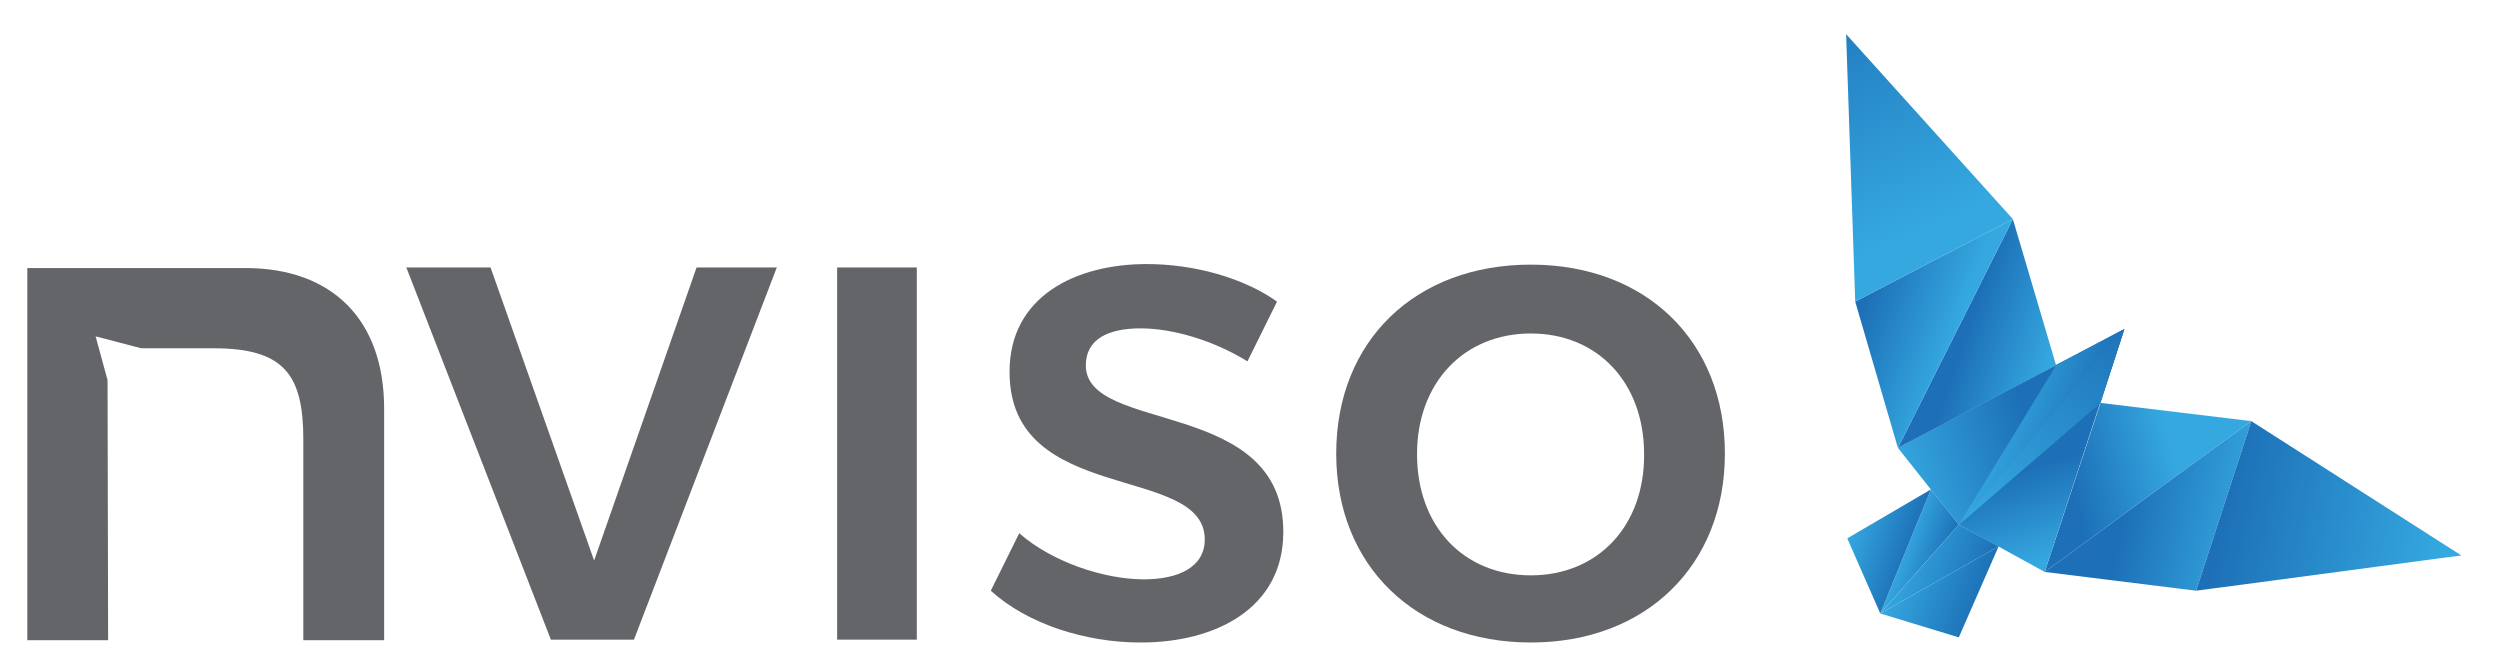
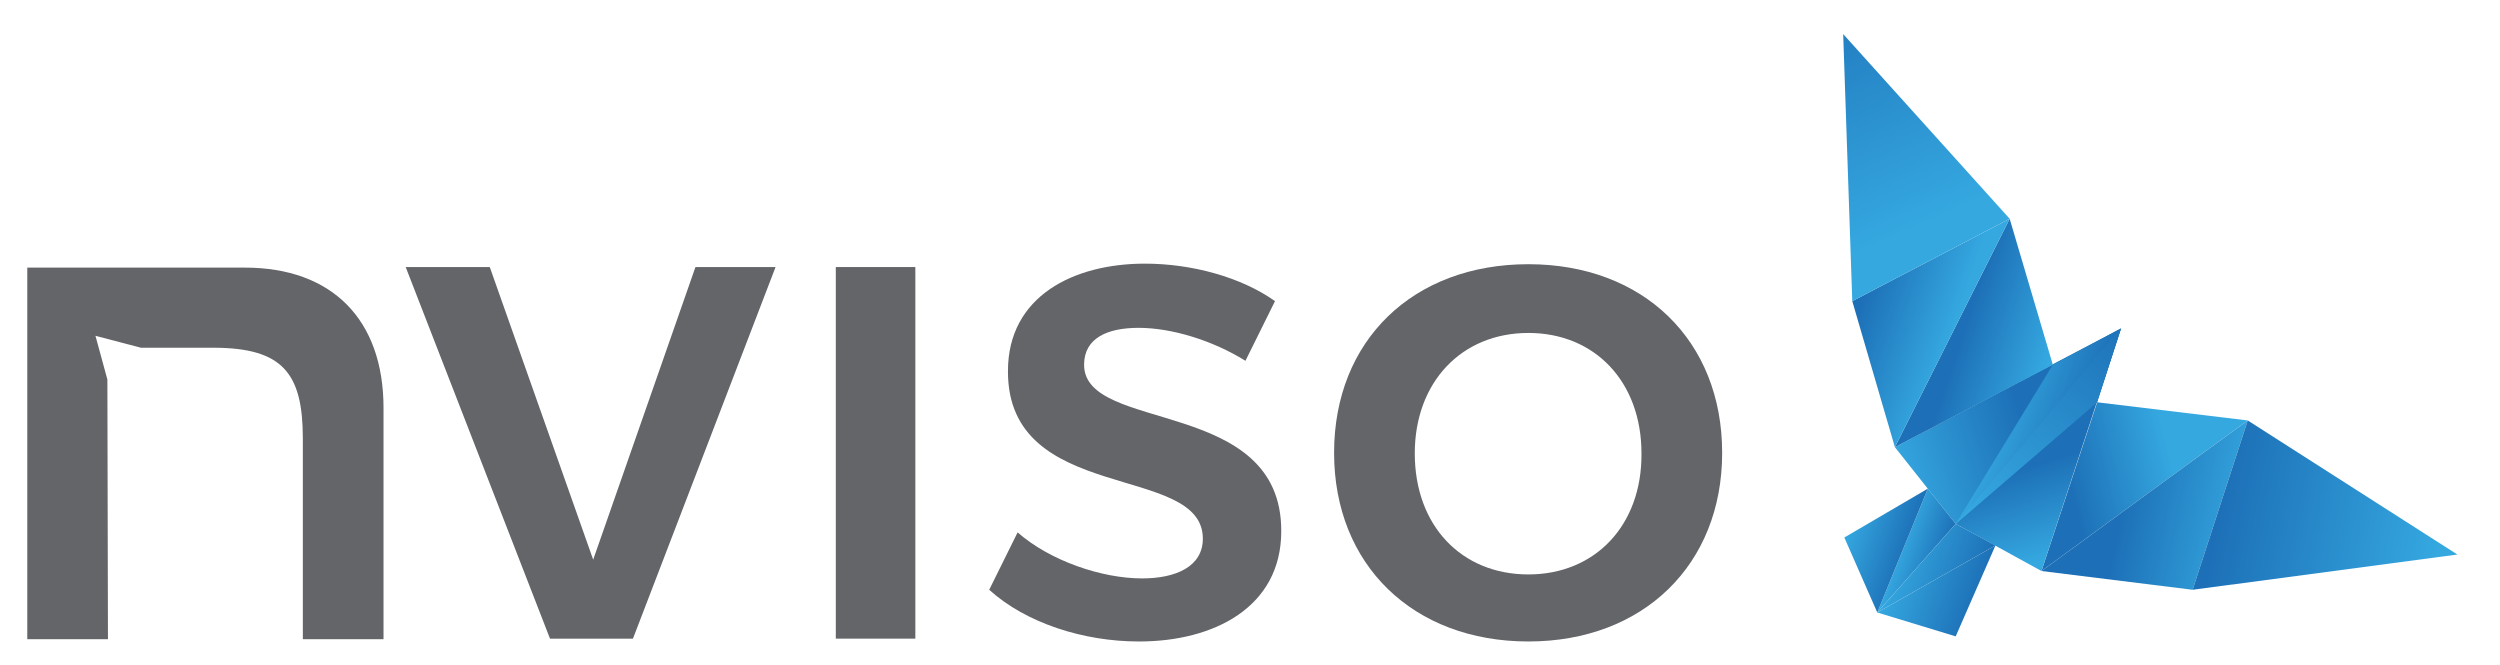
- <svg xmlns="http://www.w3.org/2000/svg" xmlns:xlink="http://www.w3.org/1999/xlink" version="1.1" id="Calque_1" viewBox="0 0 439.3 116.7" style="enable-background:new 0 0 439.3 116.7;" xml:space="preserve">
-   <style type="text/css">
- 	.st0{fill:none;}
- 	.st1{fill:#636569;}
- 	
- 		.st2{clip-path:url(#SVGID_00000088117386691351473790000002840261071948999860_);fill:url(#SVGID_00000120520735158925876410000018382631988992469181_);}
- 	
- 		.st3{clip-path:url(#SVGID_00000111874714670115788270000015148433328879979652_);fill:url(#SVGID_00000092449030731361234870000004132936533292530601_);}
- 	
- 		.st4{clip-path:url(#SVGID_00000026128247589251354320000011827729068036136364_);fill:url(#SVGID_00000005224671983373381500000008849884956079178931_);}
- 	
- 		.st5{clip-path:url(#SVGID_00000064317144816187738040000003208033898604839359_);fill:url(#SVGID_00000177451561699419636410000012405273006075918007_);}
- 	
- 		.st6{clip-path:url(#SVGID_00000160170459333728716350000004709705427453875377_);fill:url(#SVGID_00000157272906555937843220000002158425667911002755_);}
- 	
- 		.st7{clip-path:url(#SVGID_00000181085517483425726810000004255407881246886043_);fill:url(#SVGID_00000082355363613817764660000001064428779082414764_);}
- 	
- 		.st8{clip-path:url(#SVGID_00000044167766141288152890000012726521357329599880_);fill:url(#SVGID_00000114765944261283409660000012936886101471655578_);}
- 	
- 		.st9{clip-path:url(#SVGID_00000009554676731848774990000005848666486630580625_);fill:url(#SVGID_00000052094964093264749960000005678169632834803879_);}
- 	
- 		.st10{clip-path:url(#SVGID_00000095340648064186920810000009432976709320491158_);fill:url(#SVGID_00000133516355648290986630000016485095368377162117_);}
- 	
- 		.st11{clip-path:url(#SVGID_00000015352114862990831670000009489971292541268616_);fill:url(#SVGID_00000008116600081962453680000004456481347444202672_);}
- 	
- 		.st12{clip-path:url(#SVGID_00000042738505872870113730000011399085981135458716_);fill:url(#SVGID_00000126307657515018506550000012258193857622162329_);}
- 	
- 		.st13{clip-path:url(#SVGID_00000162327681556320721590000008989262626556985781_);fill:url(#SVGID_00000090288867403995008020000004761558534240960415_);}
- 	
- 		.st14{clip-path:url(#SVGID_00000087395571152420573630000001747959192936521908_);fill:url(#SVGID_00000049182870788437938730000006398323533738283153_);}
- 	
- 		.st15{clip-path:url(#SVGID_00000135669493157681194900000009179037507728539796_);fill:url(#SVGID_00000153705228536833483000000010451825388287003020_);}
- 	
- 		.st16{clip-path:url(#SVGID_00000181082356250622765010000006804363348217924009_);fill:url(#SVGID_00000146495939492024972110000006569649762436758972_);}
- </style>
+ <svg xmlns="http://www.w3.org/2000/svg" width="100%" height="100%" viewBox="0 0 440 117" version="1.1" xml:space="preserve" style="fill-rule:evenodd;clip-rule:evenodd;stroke-linejoin:round;stroke-miterlimit:2;">
  <g>
-     <path class="st0" d="M269.7,58.7c-11.8,0-20,8.6-20,21.2c0,12.7,8.2,21.3,20,21.3c11.7,0,19.9-8.6,19.9-21.3   C289.6,67.3,281.4,58.7,269.7,58.7z" />
-     <path class="st0" d="M111.4,112.4H96.8L71.4,47h14.8l18.2,51.5l18-51.5h14.1L111.4,112.4z M161.1,112.4h-14V47h14V112.4z" />
-     <polygon class="st1" points="104.4,98.5 86.2,47 71.4,47 96.8,112.4 111.4,112.4 136.5,47 122.4,47  " />
-     <rect x="147.1" y="47" class="st1" width="14" height="65.4" />
-     <path class="st1" d="M225.5,93.5c0.1-23.7-34.7-17.2-34.7-29.3c0-4.7,4.1-6.5,9.6-6.5c5.8,0,13,2.2,18.8,5.8l5.2-10.5   c-5.9-4.2-14.6-6.6-22.9-6.6c-12.5,0-24.1,5.7-24.1,18.9c-0.1,23.6,34.3,16.1,34.3,29.5c0,4.9-4.7,7-10.7,7   c-7.1,0-16.2-3.1-21.9-8.1l-5,10.1c6.5,5.9,16.7,9.1,26.3,9.1h0.1C213.6,112.9,225.5,106.9,225.5,93.5z" />
-     <path class="st1" d="M303.1,79.7c0-19.8-13.9-33.2-34.1-33.2c-20.3,0-34.2,13.4-34.2,33.2c0,19.7,13.9,33.2,34.2,33.2l0,0   C289.2,112.9,303.1,99.4,303.1,79.7z M269,101.1c-11.8,0-20-8.6-20-21.3c0-12.5,8.2-21.2,20-21.2c11.7,0,19.9,8.6,19.9,21.2   C289,92.5,280.7,101.1,269,101.1z" />
-     <path class="st1" d="M18.9,66.8l-2.1-7.7l8,2.1h12.7c12.3,0,15.8,4.5,15.8,16v35.3h14.2V71.8c0-15.6-9.1-24.7-24.4-24.7   c-11.1,0-17.5,0-24.1,0H4.8v65.4H19L18.9,66.8z" />
+     <path d="M269.7,58.7C257.9,58.7 249.7,67.3 249.7,79.9C249.7,92.6 257.9,101.2 269.7,101.2C281.4,101.2 289.6,92.6 289.6,79.9C289.6,67.3 281.4,58.7 269.7,58.7Z" style="fill:none;fill-rule:nonzero;" />
+     <path d="M111.4,112.4L96.8,112.4L71.4,47L86.2,47L104.4,98.5L122.4,47L136.5,47L111.4,112.4ZM161.1,112.4L147.1,112.4L147.1,47L161.1,47L161.1,112.4Z" style="fill:none;fill-rule:nonzero;" />
+     <path d="M104.4,98.5L86.2,47L71.4,47L96.8,112.4L111.4,112.4L136.5,47L122.4,47L104.4,98.5Z" style="fill:rgb(99,101,105);fill-rule:nonzero;" />
+     <rect x="147.1" y="47" width="14" height="65.4" style="fill:rgb(99,101,105);" />
+     <path d="M225.5,93.5C225.6,69.8 190.8,76.3 190.8,64.2C190.8,59.5 194.9,57.7 200.4,57.7C206.2,57.7 213.4,59.9 219.2,63.5L224.4,53C218.5,48.8 209.8,46.4 201.5,46.4C189,46.4 177.4,52.1 177.4,65.3C177.3,88.9 211.7,81.4 211.7,94.8C211.7,99.7 207,101.8 201,101.8C193.9,101.8 184.8,98.7 179.1,93.7L174.1,103.8C180.6,109.7 190.8,112.9 200.4,112.9L200.5,112.9C213.6,112.9 225.5,106.9 225.5,93.5Z" style="fill:rgb(99,101,105);fill-rule:nonzero;" />
+     <path d="M303.1,79.7C303.1,59.9 289.2,46.5 269,46.5C248.7,46.5 234.8,59.9 234.8,79.7C234.8,99.4 248.7,112.9 269,112.9C289.2,112.9 303.1,99.4 303.1,79.7ZM269,101.1C257.2,101.1 249,92.5 249,79.8C249,67.3 257.2,58.6 269,58.6C280.7,58.6 288.9,67.2 288.9,79.8C289,92.5 280.7,101.1 269,101.1Z" style="fill:rgb(99,101,105);fill-rule:nonzero;" />
+     <path d="M18.9,66.8L16.8,59.1L24.8,61.2L37.5,61.2C49.8,61.2 53.3,65.7 53.3,77.2L53.3,112.5L67.5,112.5L67.5,71.8C67.5,56.2 58.4,47.1 43.1,47.1L4.8,47.1L4.8,112.5L19,112.5L18.9,66.8Z" style="fill:rgb(99,101,105);fill-rule:nonzero;" />
  </g>
  <g>
    <g>
-       <defs>
-         <polygon id="SVGID_1_" points="333.5,78.7 344.2,92.2 373.3,57.8    " />
-       </defs>
-       <clipPath id="SVGID_00000121267535237949215350000003158952634111224711_">
-         <use xlink:href="#SVGID_1_" style="overflow:visible;" />
+       <clipPath id="_clip1">
+         <path d="M333.5,78.7L344.2,92.2L373.3,57.8L333.5,78.7Z" />
      </clipPath>
-       <linearGradient id="SVGID_00000150804919642821719220000001411015611614028441_" gradientUnits="userSpaceOnUse" x1="-199.802" y1="354.245" x2="-198.802" y2="354.245" gradientTransform="matrix(23.0754 -6.8947 6.8947 23.0754 2500.997 -9470.77)">
-         <stop offset="0" style="stop-color:#35A8E0" />
-         <stop offset="1" style="stop-color:#1D70B7" />
-       </linearGradient>
-       <polygon style="clip-path:url(#SVGID_00000121267535237949215350000003158952634111224711_);fill:url(#SVGID_00000150804919642821719220000001411015611614028441_);" points="    336.8,103.1 382.8,89.4 370.1,46.9 324.1,60.6   " />
+       <g clip-path="url(#_clip1)">
+         <path d="M336.8,103.1L382.8,89.4L370.1,46.9L324.1,60.6L336.8,103.1Z" style="fill:url(#_Linear2);fill-rule:nonzero;" />
+       </g>
    </g>
    <g>
-       <defs>
-         <polygon id="SVGID_00000045600265031069123720000012334080445243160754_" points="361.3,64.2 344.2,92.2 373.3,57.8    " />
-       </defs>
-       <clipPath id="SVGID_00000010300743842748590890000008421094516078289085_">
-         <use xlink:href="#SVGID_00000045600265031069123720000012334080445243160754_" style="overflow:visible;" />
+       <clipPath id="_clip3">
+         <path d="M361.3,64.2L344.2,92.2L373.3,57.8L361.3,64.2Z" />
      </clipPath>
-       <linearGradient id="SVGID_00000038407664051975643100000007766049268489751953_" gradientUnits="userSpaceOnUse" x1="-200.409" y1="353.968" x2="-199.409" y2="353.968" gradientTransform="matrix(15.7898 5.3029 -5.3029 15.7898 5392.37 -4453.969)">
-         <stop offset="0" style="stop-color:#35A8E0" />
-         <stop offset="1" style="stop-color:#1D70B7" />
-       </linearGradient>
-       <polygon style="clip-path:url(#SVGID_00000010300743842748590890000008421094516078289085_);fill:url(#SVGID_00000038407664051975643100000007766049268489751953_);" points="    333.9,88.7 370.4,101 383.7,61.3 347.2,49   " />
+       <g clip-path="url(#_clip3)">
+         <path d="M333.9,88.7L370.4,101L383.7,61.3L347.2,49L333.9,88.7Z" style="fill:url(#_Linear4);fill-rule:nonzero;" />
+       </g>
    </g>
    <g>
-       <defs>
-         <polygon id="SVGID_00000124845113531515267540000009590988491744497811_" points="353.7,38.5 333.5,78.7 333.5,78.7 361.3,64.2      361.3,64.2 353.7,38.5    " />
-       </defs>
-       <clipPath id="SVGID_00000140705459047545076800000005257960811717995698_">
-         <use xlink:href="#SVGID_00000124845113531515267540000009590988491744497811_" style="overflow:visible;" />
+       <clipPath id="_clip5">
+         <path d="M353.7,38.5L333.5,78.7L361.3,64.2L353.7,38.5Z" />
      </clipPath>
-       <linearGradient id="SVGID_00000116940845157288901750000015604958222658659768_" gradientUnits="userSpaceOnUse" x1="-199.568" y1="356.103" x2="-198.568" y2="356.103" gradientTransform="matrix(-14.8566 -4.9895 4.9895 -14.8566 -4381.082 4357.765)">
-         <stop offset="0" style="stop-color:#35A8E0" />
-         <stop offset="1" style="stop-color:#1D70B7" />
-       </linearGradient>
-       <polygon style="clip-path:url(#SVGID_00000140705459047545076800000005257960811717995698_);fill:url(#SVGID_00000116940845157288901750000015604958222658659768_);" points="    373.4,42.6 336.3,30.1 321.4,74.6 358.5,87   " />
+       <g clip-path="url(#_clip5)">
+         <path d="M373.4,42.6L336.3,30.1L321.4,74.6L358.5,87L373.4,42.6Z" style="fill:url(#_Linear6);fill-rule:nonzero;" />
+       </g>
    </g>
    <g>
-       <defs>
-         <polygon id="SVGID_00000097473219669387216100000009582652336283820932_" points="326,53 333.5,78.7 353.7,38.5    " />
-       </defs>
-       <clipPath id="SVGID_00000127757138343550763520000005389479798979378069_">
-         <use xlink:href="#SVGID_00000097473219669387216100000009582652336283820932_" style="overflow:visible;" />
+       <clipPath id="_clip7">
+         <path d="M326,53L333.5,78.7L353.7,38.5L326,53Z" />
      </clipPath>
-       <linearGradient id="SVGID_00000088815303207136623900000017784243581093275302_" gradientUnits="userSpaceOnUse" x1="-199.58" y1="356.042" x2="-198.58" y2="356.042" gradientTransform="matrix(-15.6612 -5.5042 5.5042 -15.6612 -4742.368 4537.232)">
-         <stop offset="0" style="stop-color:#35A8E0" />
-         <stop offset="1" style="stop-color:#1D70B7" />
-       </linearGradient>
-       <polygon style="clip-path:url(#SVGID_00000127757138343550763520000005389479798979378069_);fill:url(#SVGID_00000088815303207136623900000017784243581093275302_);" points="    366.3,42.9 329,29.8 313.4,74.2 350.7,87.3   " />
+       <g clip-path="url(#_clip7)">
+         <path d="M366.3,42.9L329,29.8L313.4,74.2L350.7,87.3L366.3,42.9Z" style="fill:url(#_Linear8);fill-rule:nonzero;" />
+       </g>
    </g>
    <g>
-       <defs>
-         <polygon id="SVGID_00000176739198661487040120000010592806155896850351_" points="326,53 353.7,38.5 324.4,6    " />
-       </defs>
-       <clipPath id="SVGID_00000137848117516002921520000001572313120117943956_">
-         <use xlink:href="#SVGID_00000176739198661487040120000010592806155896850351_" style="overflow:visible;" />
+       <clipPath id="_clip9">
+         <path d="M326,53L353.7,38.5L324.4,6L326,53Z" />
      </clipPath>
-       <linearGradient id="SVGID_00000103983360963883765190000014665409165922974870_" gradientUnits="userSpaceOnUse" x1="-199.653" y1="355.134" x2="-198.653" y2="355.134" gradientTransform="matrix(-20.4104 -46.8608 46.8608 -20.4104 -20374.195 -2069.702)">
-         <stop offset="0" style="stop-color:#35A8E0" />
-         <stop offset="1" style="stop-color:#1D70B7" />
-       </linearGradient>
-       <polygon style="clip-path:url(#SVGID_00000137848117516002921520000001572313120117943956_);fill:url(#SVGID_00000103983360963883765190000014665409165922974870_);" points="    370.9,45.5 349,-4.7 307.2,13.5 329.1,63.7   " />
+       <g clip-path="url(#_clip9)">
+         <path d="M370.9,45.5L349,-4.7L307.2,13.5L329.1,63.7L370.9,45.5Z" style="fill:url(#_Linear10);fill-rule:nonzero;" />
+       </g>
    </g>
    <g>
-       <defs>
-         <polygon id="SVGID_00000178899362593688560830000012385968880872288173_" points="359.3,100.5 359.3,100.5 359.3,100.5 395.6,74      369.1,70.8    " />
-       </defs>
-       <clipPath id="SVGID_00000098927400643591574440000005135199090326139795_">
-         <use xlink:href="#SVGID_00000178899362593688560830000012385968880872288173_" style="overflow:visible;" />
+       <clipPath id="_clip11">
+         <path d="M359.3,100.5L395.6,74L369.1,70.8L359.3,100.5Z" />
      </clipPath>
-       <linearGradient id="SVGID_00000101098007179603386790000012610303711793704345_" gradientUnits="userSpaceOnUse" x1="-200.213" y1="356.012" x2="-199.213" y2="356.012" gradientTransform="matrix(-17.7317 4.3015 -4.3015 -17.7317 -1635.808 7258.254)">
-         <stop offset="0" style="stop-color:#35A8E0" />
-         <stop offset="1" style="stop-color:#1D70B7" />
-       </linearGradient>
-       <polygon style="clip-path:url(#SVGID_00000098927400643591574440000005135199090326139795_);fill:url(#SVGID_00000101098007179603386790000012610303711793704345_);" points="    393.6,62.5 352.5,72.4 361.4,108.8 402.4,98.9   " />
+       <g clip-path="url(#_clip11)">
+         <path d="M393.6,62.5L352.5,72.4L361.4,108.8L402.4,98.9L393.6,62.5Z" style="fill:url(#_Linear12);fill-rule:nonzero;" />
+       </g>
    </g>
    <g>
-       <defs>
-         <polygon id="SVGID_00000016062563477196938040000008858429597722345659_" points="359.3,100.5 385.9,103.8 395.6,74    " />
-       </defs>
-       <clipPath id="SVGID_00000145756712119444415170000014782551185745390997_">
-         <use xlink:href="#SVGID_00000016062563477196938040000008858429597722345659_" style="overflow:visible;" />
+       <clipPath id="_clip13">
+         <path d="M359.3,100.5L385.9,103.8L395.6,74L359.3,100.5Z" />
      </clipPath>
-       <linearGradient id="SVGID_00000050627429154435574280000014806466878457478591_" gradientUnits="userSpaceOnUse" x1="-199.797" y1="355.81" x2="-198.798" y2="355.81" gradientTransform="matrix(-21.8335 -4.3486 4.3486 -21.8335 -5513.977 6992.238)">
-         <stop offset="0" style="stop-color:#35A8E0" />
-         <stop offset="1" style="stop-color:#1D70B7" />
-       </linearGradient>
-       <polygon style="clip-path:url(#SVGID_00000145756712119444415170000014782551185745390997_);fill:url(#SVGID_00000050627429154435574280000014806466878457478591_);" points="    401.3,75.1 360.7,67.1 353.6,102.6 394.2,110.7   " />
+       <g clip-path="url(#_clip13)">
+         <path d="M401.3,75.1L360.7,67.1L353.6,102.6L394.2,110.7L401.3,75.1Z" style="fill:url(#_Linear14);fill-rule:nonzero;" />
+       </g>
    </g>
    <g>
-       <defs>
-         <polygon id="SVGID_00000162339042408128276740000018066174790079063988_" points="385.9,103.8 385.9,103.8 432.5,97.6 395.6,74         " />
-       </defs>
-       <clipPath id="SVGID_00000128474965921418626790000001990055206317802422_">
-         <use xlink:href="#SVGID_00000162339042408128276740000018066174790079063988_" style="overflow:visible;" />
+       <clipPath id="_clip15">
+         <path d="M385.9,103.8L432.5,97.6L395.6,74L385.9,103.8Z" />
      </clipPath>
-       <linearGradient id="SVGID_00000029017216799913672590000001429235590236012690_" gradientUnits="userSpaceOnUse" x1="-199.879" y1="355.454" x2="-198.879" y2="355.454" gradientTransform="matrix(-38.4884 -7.8056 7.8056 -38.4884 -10037.511 12213.817)">
-         <stop offset="0" style="stop-color:#35A8E0" />
-         <stop offset="1" style="stop-color:#1D70B7" />
-       </linearGradient>
-       <polygon style="clip-path:url(#SVGID_00000128474965921418626790000001990055206317802422_);fill:url(#SVGID_00000029017216799913672590000001429235590236012690_);" points="    438.3,75.2 387.7,64.9 380.1,102.6 430.7,112.8   " />
+       <g clip-path="url(#_clip15)">
+         <path d="M438.3,75.2L387.7,64.9L380.1,102.6L430.7,112.8L438.3,75.2Z" style="fill:url(#_Linear16);fill-rule:nonzero;" />
+       </g>
    </g>
    <g>
-       <defs>
-         <polygon id="SVGID_00000175296753771935041760000016832027163687596983_" points="330.4,107.8 344.2,92.2 339.3,86    " />
-       </defs>
-       <clipPath id="SVGID_00000042697446932982356460000006980246950841685950_">
-         <use xlink:href="#SVGID_00000175296753771935041760000016832027163687596983_" style="overflow:visible;" />
+       <clipPath id="_clip17">
+         <path d="M330.4,107.8L344.2,92.2L339.3,86L330.4,107.8Z" />
      </clipPath>
-       <linearGradient id="SVGID_00000150782907020324070290000002419077799417299850_" gradientUnits="userSpaceOnUse" x1="-200.897" y1="352.899" x2="-199.897" y2="352.899" gradientTransform="matrix(7.7013 2.5864 -2.5864 7.7013 2794.32 -2102.281)">
-         <stop offset="0" style="stop-color:#35A8E0" />
-         <stop offset="1" style="stop-color:#1D70B7" />
-       </linearGradient>
-       <polygon style="clip-path:url(#SVGID_00000042697446932982356460000006980246950841685950_);fill:url(#SVGID_00000150782907020324070290000002419077799417299850_);" points="    323.9,105.6 342.8,111.9 350.8,88.2 331.8,81.8   " />
+       <g clip-path="url(#_clip17)">
+         <path d="M323.9,105.6L342.8,111.9L350.8,88.2L331.8,81.8L323.9,105.6Z" style="fill:url(#_Linear18);fill-rule:nonzero;" />
+       </g>
    </g>
    <g>
-       <defs>
-         <polygon id="SVGID_00000093898397582703702880000015330168804409154968_" points="339.3,86 324.6,94.6 324.6,94.6 330.4,107.8      339.3,86    " />
-       </defs>
-       <clipPath id="SVGID_00000116197290844705894660000003227471011588223384_">
-         <use xlink:href="#SVGID_00000093898397582703702880000015330168804409154968_" style="overflow:visible;" />
+       <clipPath id="_clip19">
+         <path d="M339.3,86L324.6,94.6L330.4,107.8L339.3,86Z" />
      </clipPath>
-       <linearGradient id="SVGID_00000158715922454311861470000009219126762962665384_" gradientUnits="userSpaceOnUse" x1="-200.581" y1="353.427" x2="-199.581" y2="353.427" gradientTransform="matrix(10.6742 3.5849 -3.5849 10.6742 3732.658 -2959.072)">
-         <stop offset="0" style="stop-color:#35A8E0" />
-         <stop offset="1" style="stop-color:#1D70B7" />
-       </linearGradient>
-       <polygon style="clip-path:url(#SVGID_00000116197290844705894660000003227471011588223384_);fill:url(#SVGID_00000158715922454311861470000009219126762962665384_);" points="    318,105.6 337.8,112.2 345.9,88.2 326.1,81.5   " />
+       <g clip-path="url(#_clip19)">
+         <path d="M318,105.6L337.8,112.2L345.9,88.2L326.1,81.5L318,105.6Z" style="fill:url(#_Linear20);fill-rule:nonzero;" />
+       </g>
    </g>
    <g>
-       <defs>
-         <polygon id="SVGID_00000046316129659593562670000005008410506028916616_" points="330.4,107.8 351.2,96 344.2,92.2    " />
-       </defs>
-       <clipPath id="SVGID_00000133508407118909003600000017614184661064688305_">
-         <use xlink:href="#SVGID_00000046316129659593562670000005008410506028916616_" style="overflow:visible;" />
+       <clipPath id="_clip21">
+         <path d="M330.4,107.8L351.2,96L344.2,92.2L330.4,107.8Z" />
      </clipPath>
-       <linearGradient id="SVGID_00000129183741249362830960000012077556495764384905_" gradientUnits="userSpaceOnUse" x1="-200.448" y1="353.944" x2="-199.448" y2="353.944" gradientTransform="matrix(15.0015 5.0381 -5.0381 15.0015 5124.054 -4202.137)">
-         <stop offset="0" style="stop-color:#35A8E0" />
-         <stop offset="1" style="stop-color:#1D70B7" />
-       </linearGradient>
-       <polygon style="clip-path:url(#SVGID_00000133508407118909003600000017614184661064688305_);fill:url(#SVGID_00000129183741249362830960000012077556495764384905_);" points="    325.7,106.2 348.9,114 355.7,93.8 332.5,86   " />
+       <g clip-path="url(#_clip21)">
+         <path d="M325.7,106.2L348.9,114L355.7,93.8L332.5,86L325.7,106.2Z" style="fill:url(#_Linear22);fill-rule:nonzero;" />
+       </g>
    </g>
    <g>
-       <defs>
-         <polygon id="SVGID_00000062150816145171151950000016516655141913244329_" points="330.4,107.8 344.2,112 351.2,96    " />
-       </defs>
-       <clipPath id="SVGID_00000072978898170571077140000011445431983075193231_">
-         <use xlink:href="#SVGID_00000062150816145171151950000016516655141913244329_" style="overflow:visible;" />
+       <clipPath id="_clip23">
+         <path d="M330.4,107.8L344.2,112L351.2,96L330.4,107.8Z" />
      </clipPath>
-       <linearGradient id="SVGID_00000179609953130081493730000006984874515880792237_" gradientUnits="userSpaceOnUse" x1="-200.441" y1="353.922" x2="-199.442" y2="353.922" gradientTransform="matrix(15.0015 5.0381 -5.0381 15.0015 5122.792 -4198.387)">
-         <stop offset="0" style="stop-color:#35A8E0" />
-         <stop offset="1" style="stop-color:#1D70B7" />
-       </linearGradient>
-       <polygon style="clip-path:url(#SVGID_00000072978898170571077140000011445431983075193231_);fill:url(#SVGID_00000179609953130081493730000006984874515880792237_);" points="    325.9,110.1 349.1,117.9 355.9,97.6 332.7,89.8   " />
+       <g clip-path="url(#_clip23)">
+         <path d="M325.9,110.1L349.1,117.9L355.9,97.6L332.7,89.8L325.9,110.1Z" style="fill:url(#_Linear24);fill-rule:nonzero;" />
+       </g>
    </g>
    <g>
-       <defs>
-         <polygon id="SVGID_00000012430657637805376350000006711646542716161169_" points="344.2,92.2 359.3,100.5 373.3,57.8    " />
-       </defs>
-       <clipPath id="SVGID_00000041294295912104667420000003718030275016885947_">
-         <use xlink:href="#SVGID_00000012430657637805376350000006711646542716161169_" style="overflow:visible;" />
+       <clipPath id="_clip25">
+         <path d="M344.2,92.2L359.3,100.5L373.3,57.8L344.2,92.2Z" />
      </clipPath>
-       <linearGradient id="SVGID_00000142887063402517518920000000830383583839848848_" gradientUnits="userSpaceOnUse" x1="-198.887" y1="355.27" x2="-197.887" y2="355.27" gradientTransform="matrix(-4.8822 -15.6407 15.6407 -4.8822 -6163.305 -1279.14)">
-         <stop offset="0" style="stop-color:#35A8E0" />
-         <stop offset="1" style="stop-color:#1D70B7" />
-       </linearGradient>
-       <polygon style="clip-path:url(#SVGID_00000041294295912104667420000003718030275016885947_);fill:url(#SVGID_00000142887063402517518920000000830383583839848848_);" points="    385.5,96.7 370.8,49.5 332.1,61.6 346.8,108.8   " />
+       <g clip-path="url(#_clip25)">
+         <path d="M385.5,96.7L370.8,49.5L332.1,61.6L346.8,108.8L385.5,96.7Z" style="fill:url(#_Linear26);fill-rule:nonzero;" />
+       </g>
    </g>
    <g>
-       <defs>
-         <polygon id="SVGID_00000119089229366468052840000015865873904925297846_" points="344.2,92.2 344.2,92.2 369.1,70.8 369.1,70.7      373.3,57.8    " />
-       </defs>
-       <clipPath id="SVGID_00000166663632011664121380000005249215869407626628_">
-         <use xlink:href="#SVGID_00000119089229366468052840000015865873904925297846_" style="overflow:visible;" />
+       <clipPath id="_clip27">
+         <path d="M344.2,92.2L369.1,70.8L369.1,70.7L373.3,57.8L344.2,92.2Z" />
      </clipPath>
-       <linearGradient id="SVGID_00000061450119421134326070000018404366735109628861_" gradientUnits="userSpaceOnUse" x1="-200.399" y1="353.961" x2="-199.399" y2="353.961" gradientTransform="matrix(15.857 5.3255 -5.3255 15.857 5413.66 -4473.162)">
-         <stop offset="0" style="stop-color:#35A8E0" />
-         <stop offset="1" style="stop-color:#1D70B7" />
-       </linearGradient>
-       <polygon style="clip-path:url(#SVGID_00000166663632011664121380000005249215869407626628_);fill:url(#SVGID_00000061450119421134326070000018404366735109628861_);" points="    333.9,88.7 370.4,101 383.7,61.3 347.2,49   " />
+       <g clip-path="url(#_clip27)">
+         <path d="M333.9,88.7L370.4,101L383.7,61.3L347.2,49L333.9,88.7Z" style="fill:url(#_Linear28);fill-rule:nonzero;" />
+       </g>
    </g>
    <g>
-       <defs>
-         <polygon id="SVGID_00000157295121144753364770000017048796229376947637_" points="344.2,92.2 369.1,70.8 373.3,57.8    " />
-       </defs>
-       <clipPath id="SVGID_00000124865626988496491470000005569046669826989208_">
-         <use xlink:href="#SVGID_00000157295121144753364770000017048796229376947637_" style="overflow:visible;" />
+       <clipPath id="_clip29">
+         <path d="M344.2,92.2L369.1,70.8L373.3,57.8L344.2,92.2Z" />
      </clipPath>
-       <linearGradient id="SVGID_00000164477004353046775740000003699120768022226049_" gradientUnits="userSpaceOnUse" x1="-199.694" y1="354.713" x2="-198.694" y2="354.713" gradientTransform="matrix(28.4663 -33.6087 33.6087 28.4663 -5890.583 -16719.055)">
-         <stop offset="0" style="stop-color:#35A8E0" />
-         <stop offset="1" style="stop-color:#1D70B7" />
-       </linearGradient>
-       <polygon style="clip-path:url(#SVGID_00000124865626988496491470000005569046669826989208_);fill:url(#SVGID_00000164477004353046775740000003699120768022226049_);" points="    361.2,106.6 390.3,72.2 356.4,43.5 327.3,77.8   " />
+       <g clip-path="url(#_clip29)">
+         <path d="M361.2,106.6L390.3,72.2L356.4,43.5L327.3,77.8L361.2,106.6Z" style="fill:url(#_Linear30);fill-rule:nonzero;" />
+       </g>
    </g>
  </g>
+   <defs>
+     <linearGradient id="_Linear2" x1="0" y1="0" x2="1" y2="0" gradientUnits="userSpaceOnUse" gradientTransform="matrix(23.0685,-6.89263,6.89263,23.0685,332.904,81.1437)">
+       <stop offset="0" style="stop-color:rgb(53,168,224);stop-opacity:1" />
+       <stop offset="1" style="stop-color:rgb(29,112,183);stop-opacity:1" />
+     </linearGradient>
+     <linearGradient id="_Linear4" x1="0" y1="0" x2="1" y2="0" gradientUnits="userSpaceOnUse" gradientTransform="matrix(15.7882,5.30237,-5.30237,15.7882,350.905,72.3626)">
+       <stop offset="0" style="stop-color:rgb(53,168,224);stop-opacity:1" />
+       <stop offset="1" style="stop-color:rgb(29,112,183);stop-opacity:1" />
+     </linearGradient>
+     <linearGradient id="_Linear6" x1="0" y1="0" x2="1" y2="0" gradientUnits="userSpaceOnUse" gradientTransform="matrix(-14.8566,-4.9895,4.9895,-14.8566,360.6,63.0224)">
+       <stop offset="0" style="stop-color:rgb(53,168,224);stop-opacity:1" />
+       <stop offset="1" style="stop-color:rgb(29,112,183);stop-opacity:1" />
+     </linearGradient>
+     <linearGradient id="_Linear8" x1="0" y1="0" x2="1" y2="0" gradientUnits="userSpaceOnUse" gradientTransform="matrix(-15.6596,-5.50365,5.50365,-15.6596,343.026,59.7105)">
+       <stop offset="0" style="stop-color:rgb(53,168,224);stop-opacity:1" />
+       <stop offset="1" style="stop-color:rgb(29,112,183);stop-opacity:1" />
+     </linearGradient>
+     <linearGradient id="_Linear10" x1="0" y1="0" x2="1" y2="0" gradientUnits="userSpaceOnUse" gradientTransform="matrix(-20.4104,-46.8608,46.8608,-20.4104,342.65,37.7604)">
+       <stop offset="0" style="stop-color:rgb(53,168,224);stop-opacity:1" />
+       <stop offset="1" style="stop-color:rgb(29,112,183);stop-opacity:1" />
+     </linearGradient>
+     <linearGradient id="_Linear12" x1="0" y1="0" x2="1" y2="0" gradientUnits="userSpaceOnUse" gradientTransform="matrix(-17.7299,4.30107,-4.30107,-17.7299,382.925,84.3322)">
+       <stop offset="0" style="stop-color:rgb(53,168,224);stop-opacity:1" />
+       <stop offset="1" style="stop-color:rgb(29,112,183);stop-opacity:1" />
+     </linearGradient>
+     <linearGradient id="_Linear14" x1="0" y1="0" x2="1" y2="0" gradientUnits="userSpaceOnUse" gradientTransform="matrix(-21.8248,-4.34686,4.34686,-21.8248,395.574,92.4922)">
+       <stop offset="0" style="stop-color:rgb(53,168,224);stop-opacity:1" />
+       <stop offset="1" style="stop-color:rgb(29,112,183);stop-opacity:1" />
+     </linearGradient>
+     <linearGradient id="_Linear16" x1="0" y1="0" x2="1" y2="0" gradientUnits="userSpaceOnUse" gradientTransform="matrix(-38.4769,-7.80326,7.80326,-38.4769,430.044,93.1172)">
+       <stop offset="0" style="stop-color:rgb(53,168,224);stop-opacity:1" />
+       <stop offset="1" style="stop-color:rgb(29,112,183);stop-opacity:1" />
+     </linearGradient>
+     <linearGradient id="_Linear18" x1="0" y1="0" x2="1" y2="0" gradientUnits="userSpaceOnUse" gradientTransform="matrix(7.7013,2.5864,-2.5864,7.7013,334.415,95.9037)">
+       <stop offset="0" style="stop-color:rgb(53,168,224);stop-opacity:1" />
+       <stop offset="1" style="stop-color:rgb(29,112,183);stop-opacity:1" />
+     </linearGradient>
+     <linearGradient id="_Linear20" x1="0" y1="0" x2="1" y2="0" gradientUnits="userSpaceOnUse" gradientTransform="matrix(10.6699,3.58347,-3.58347,10.6699,324.62,94.4222)">
+       <stop offset="0" style="stop-color:rgb(53,168,224);stop-opacity:1" />
+       <stop offset="1" style="stop-color:rgb(29,112,183);stop-opacity:1" />
+     </linearGradient>
+     <linearGradient id="_Linear22" x1="0" y1="0" x2="1" y2="0" gradientUnits="userSpaceOnUse" gradientTransform="matrix(14.997,5.03659,-5.03659,14.997,333.833,97.6722)">
+       <stop offset="0" style="stop-color:rgb(53,168,224);stop-opacity:1" />
+       <stop offset="1" style="stop-color:rgb(29,112,183);stop-opacity:1" />
+     </linearGradient>
+     <linearGradient id="_Linear24" x1="0" y1="0" x2="1" y2="0" gradientUnits="userSpaceOnUse" gradientTransform="matrix(15,5.0376,-5.0376,15,332.775,101.13)">
+       <stop offset="0" style="stop-color:rgb(53,168,224);stop-opacity:1" />
+       <stop offset="1" style="stop-color:rgb(29,112,183);stop-opacity:1" />
+     </linearGradient>
+     <linearGradient id="_Linear26" x1="0" y1="0" x2="1" y2="0" gradientUnits="userSpaceOnUse" gradientTransform="matrix(-4.88171,-15.6391,15.6391,-4.88171,364.38,97.0941)">
+       <stop offset="0" style="stop-color:rgb(53,168,224);stop-opacity:1" />
+       <stop offset="1" style="stop-color:rgb(29,112,183);stop-opacity:1" />
+     </linearGradient>
+     <linearGradient id="_Linear28" x1="0" y1="0" x2="1" y2="0" gradientUnits="userSpaceOnUse" gradientTransform="matrix(15.8554,5.32497,-5.32497,15.8554,350.91,72.363)">
+       <stop offset="0" style="stop-color:rgb(53,168,224);stop-opacity:1" />
+       <stop offset="1" style="stop-color:rgb(29,112,183);stop-opacity:1" />
+     </linearGradient>
+     <linearGradient id="_Linear30" x1="0" y1="0" x2="1" y2="0" gradientUnits="userSpaceOnUse" gradientTransform="matrix(28.4578,-33.5986,33.5986,28.4578,346.303,89.7496)">
+       <stop offset="0" style="stop-color:rgb(53,168,224);stop-opacity:1" />
+       <stop offset="1" style="stop-color:rgb(29,112,183);stop-opacity:1" />
+     </linearGradient>
+   </defs>
</svg>
